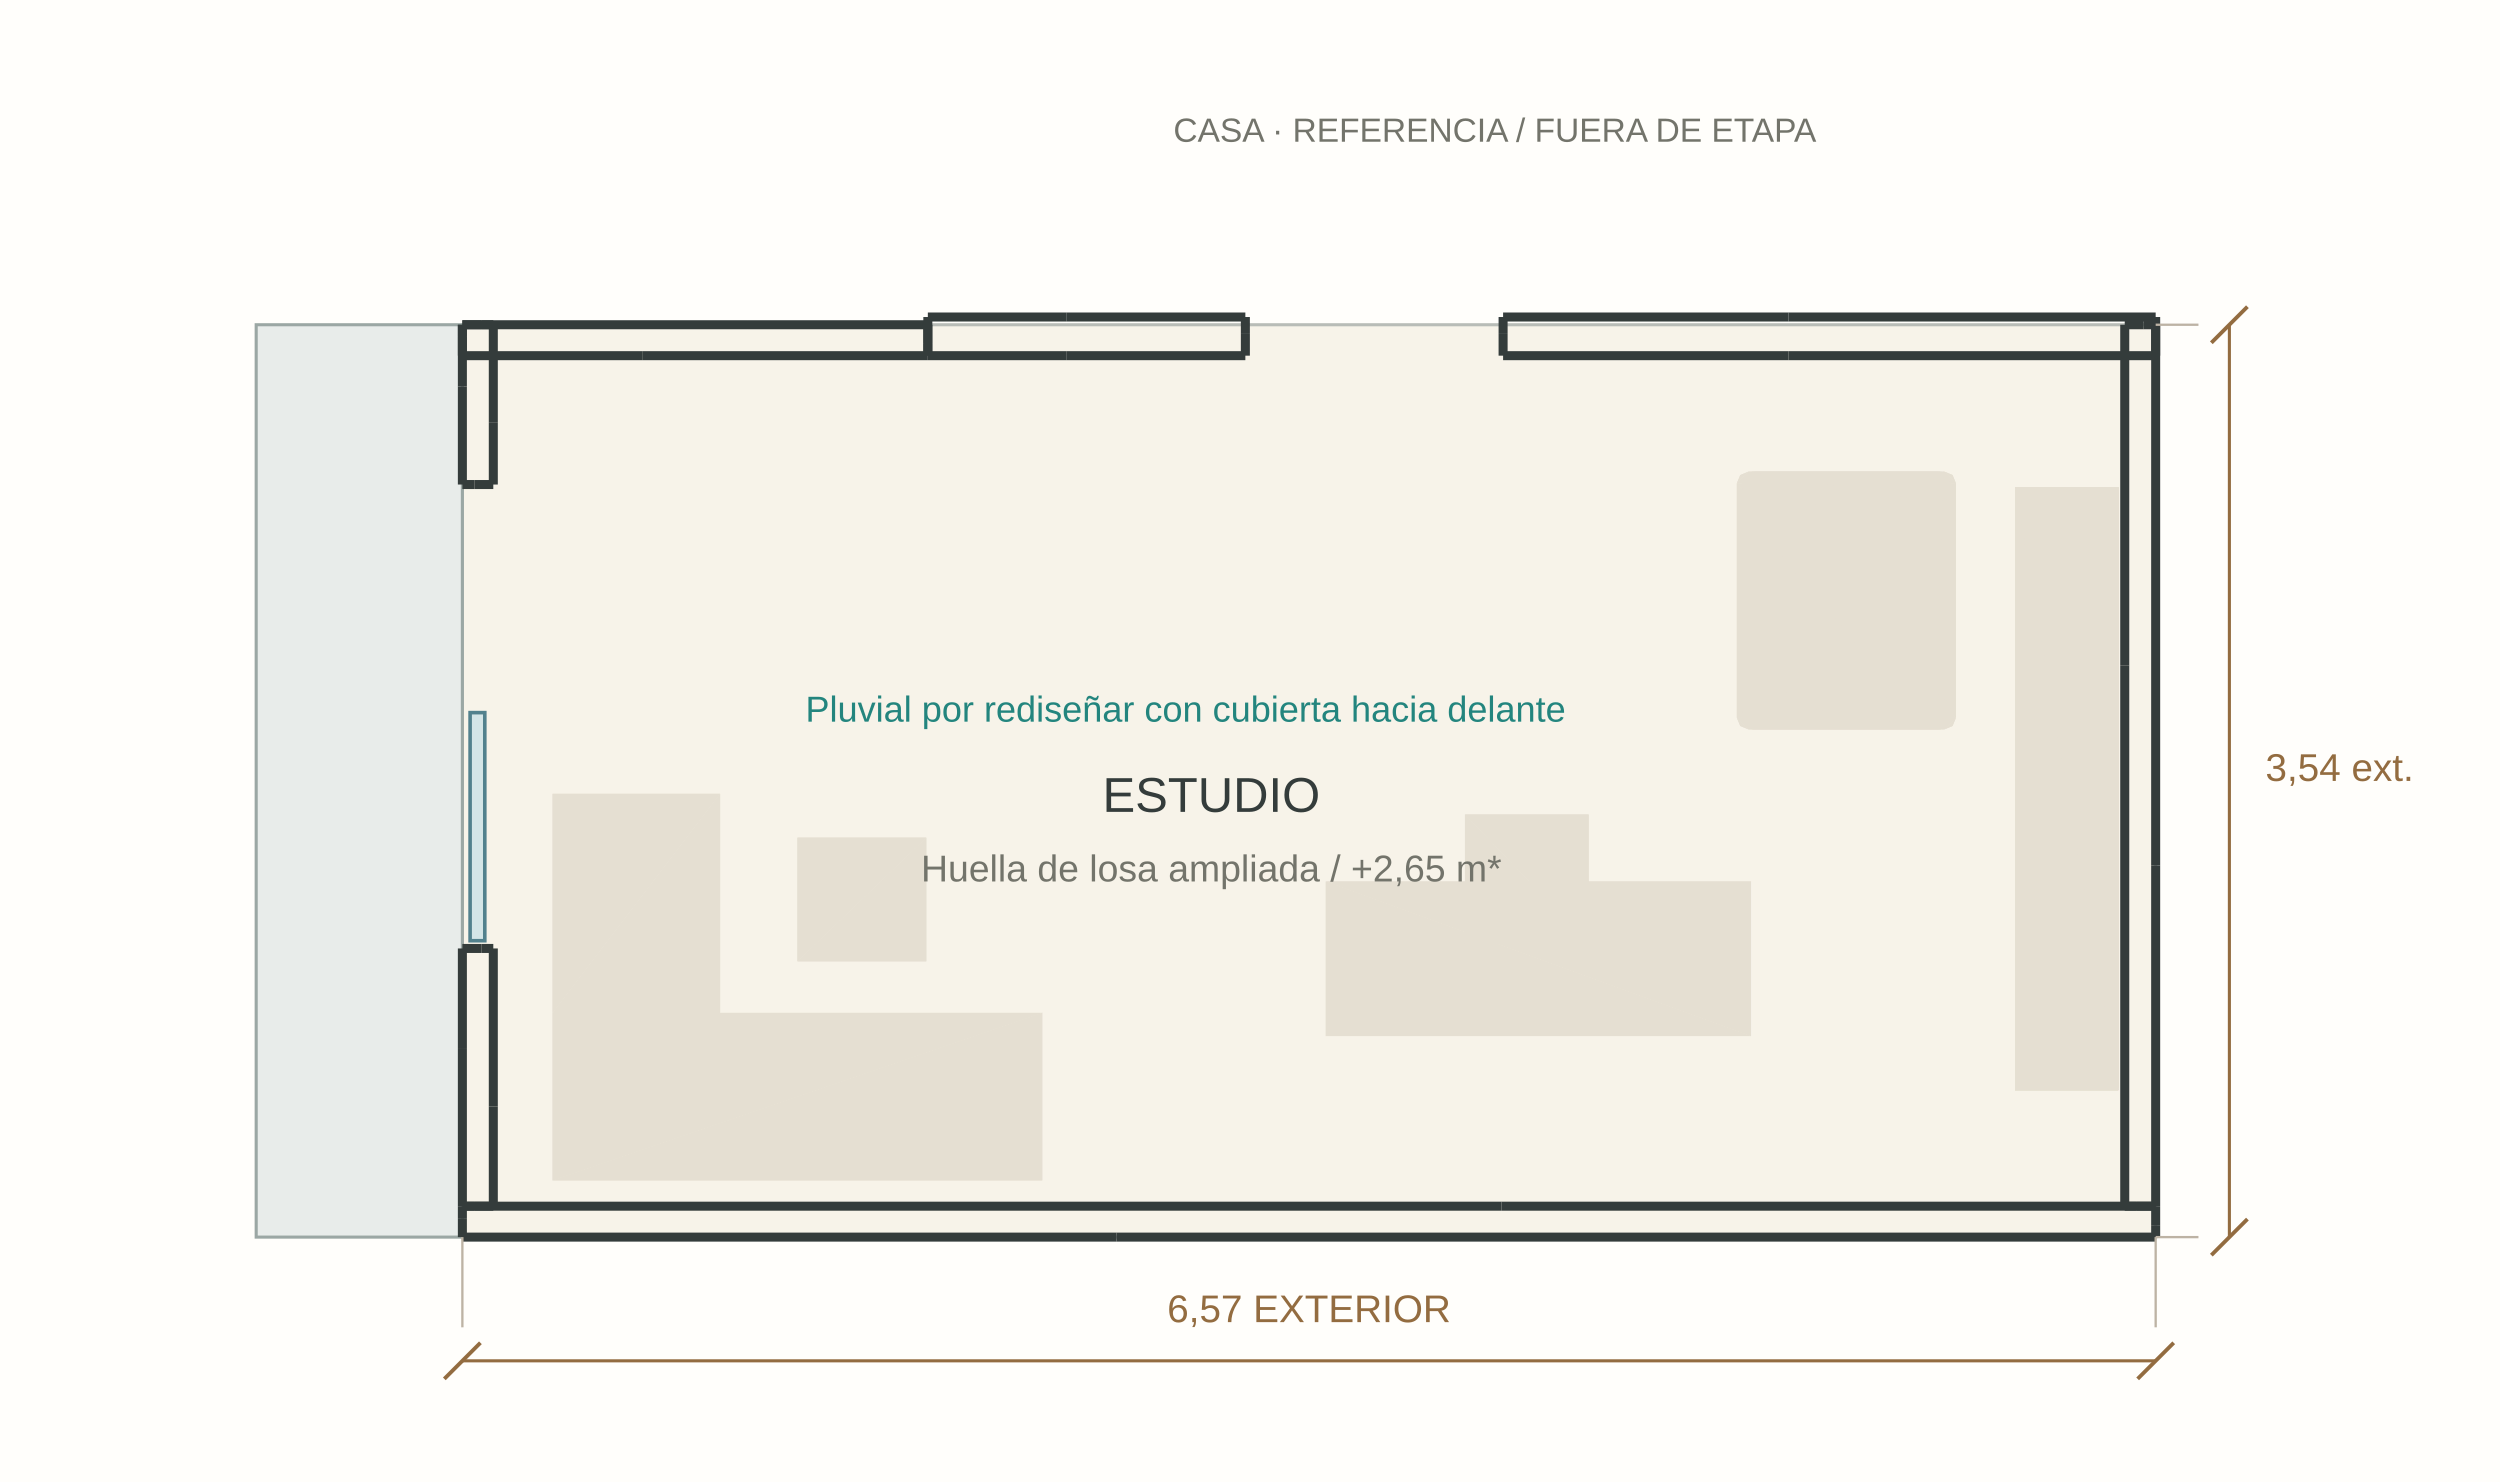
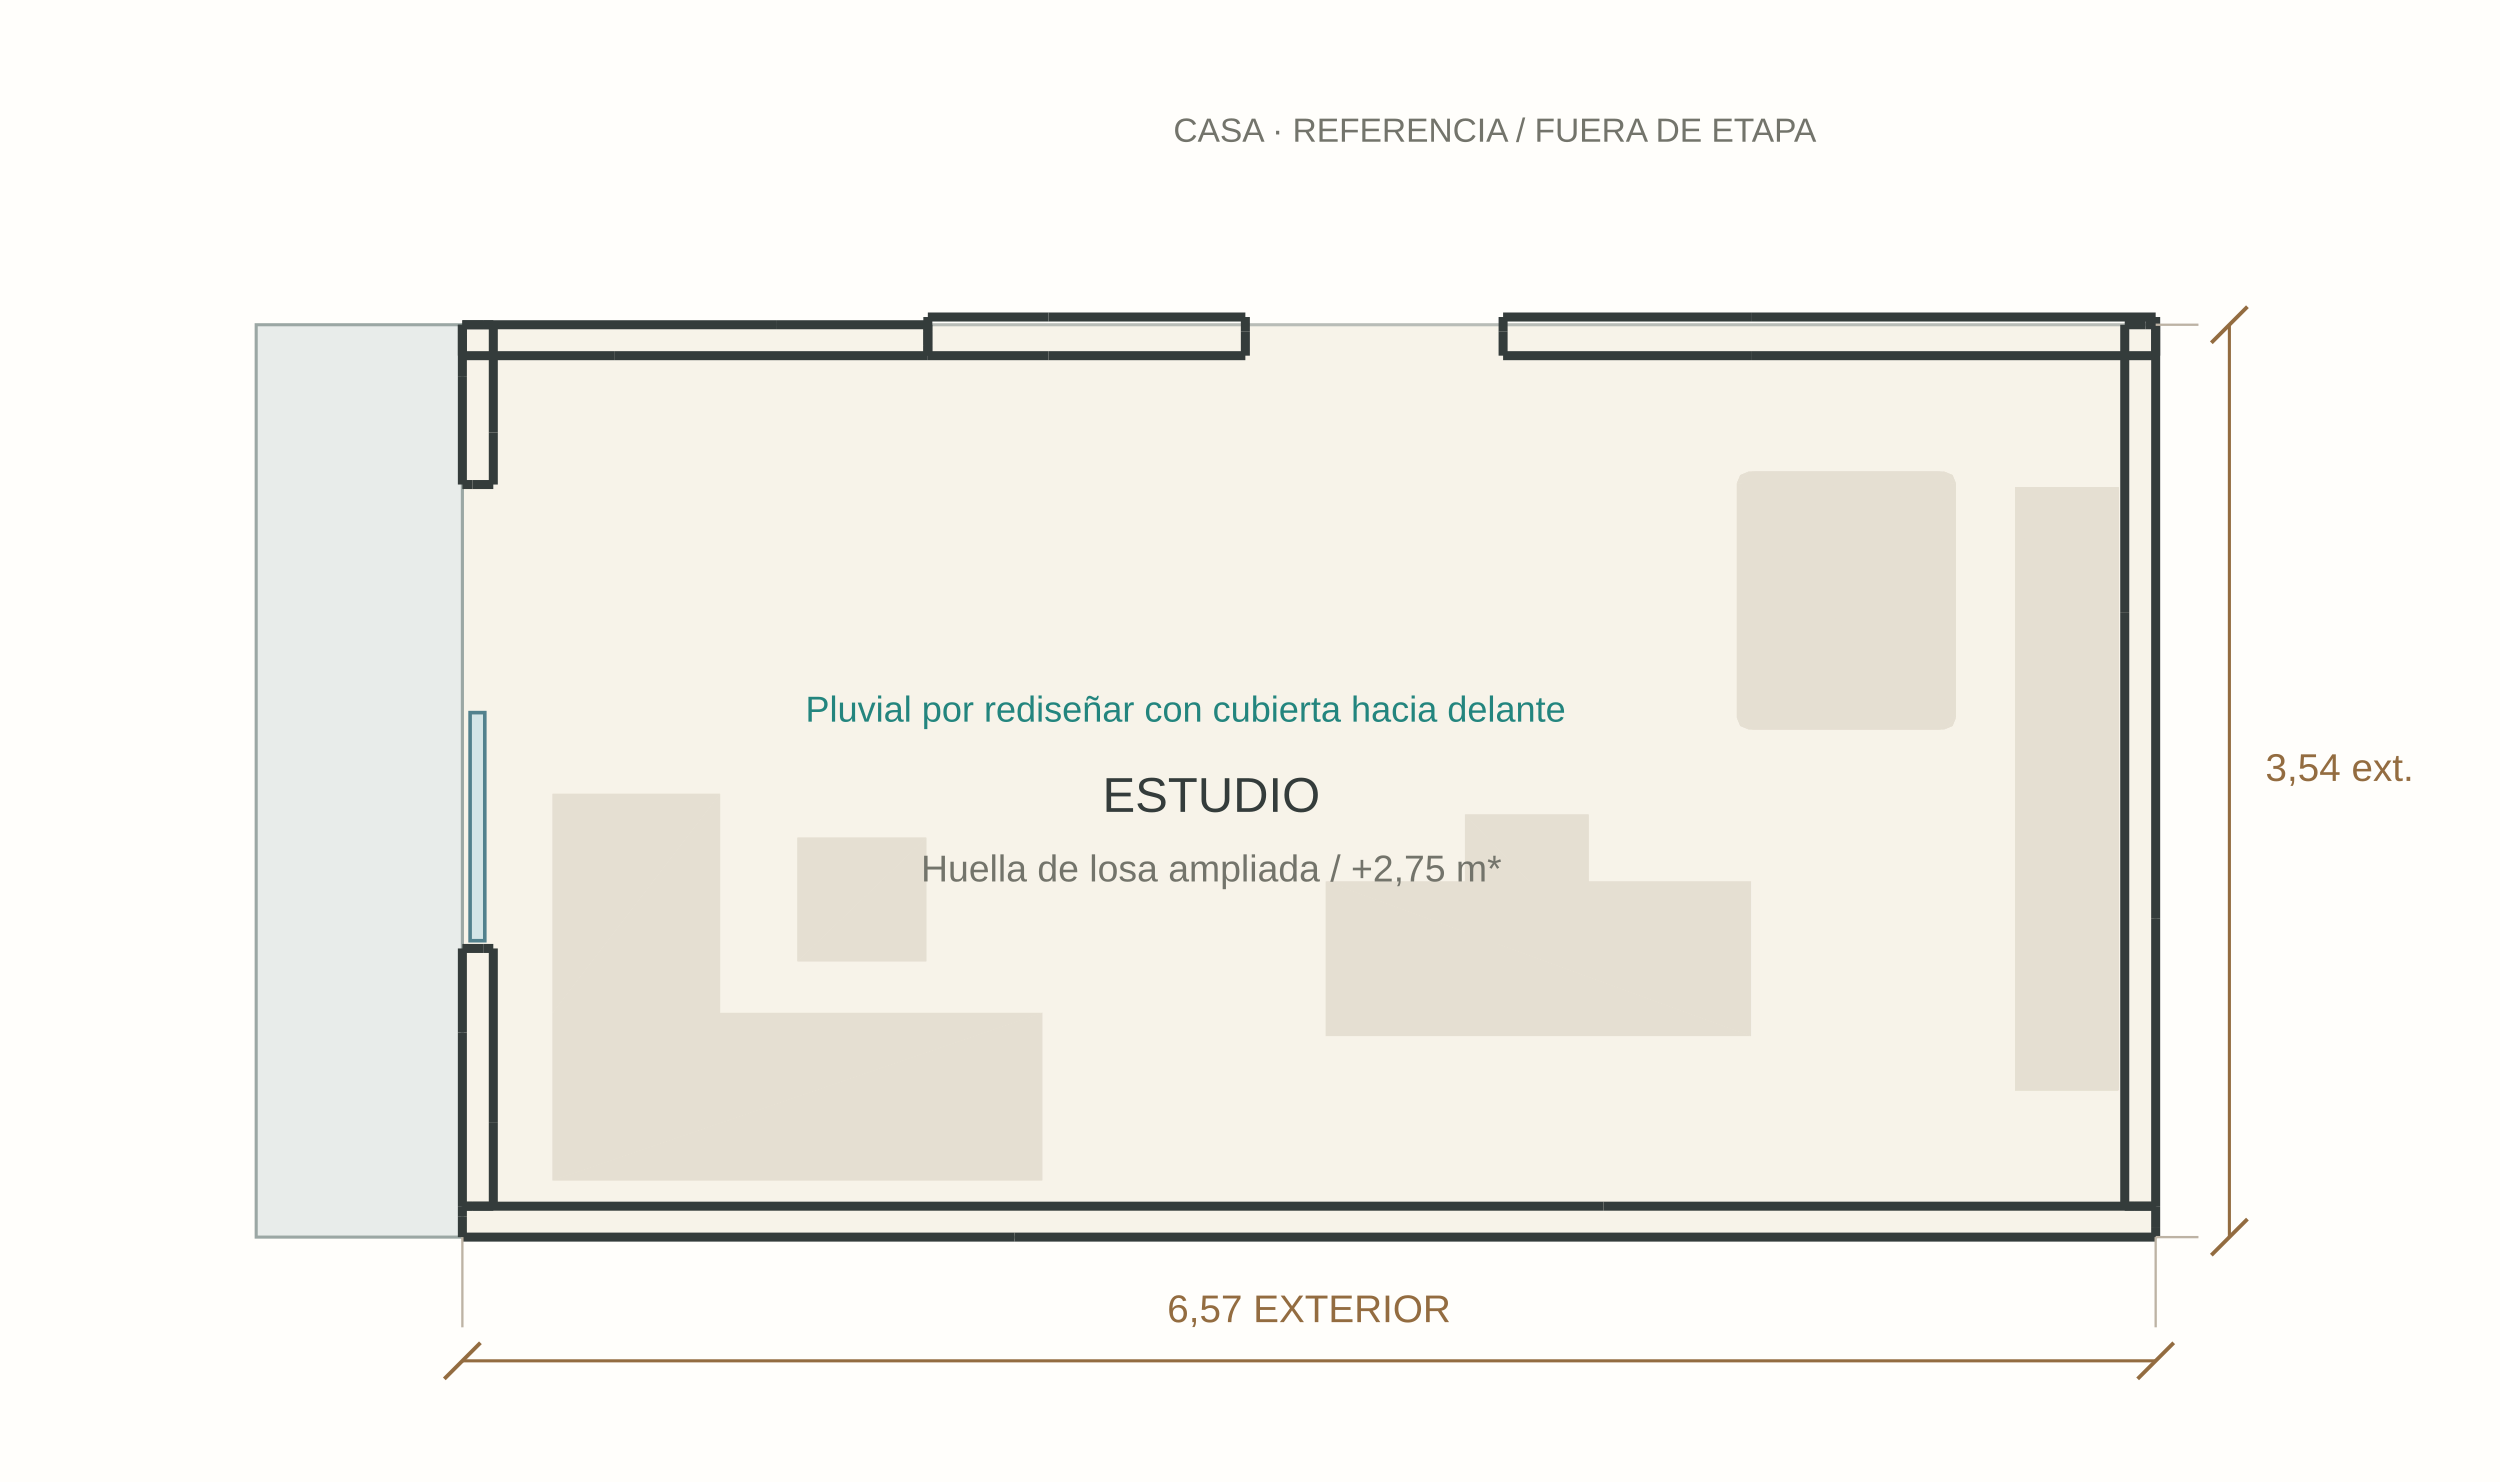
<svg xmlns="http://www.w3.org/2000/svg" viewBox="0 0 776.0 460.0" role="img" aria-label="Pluvial oculto · Coordinar con la cubierta metálica nueva">
  <rect width="100%" height="100%" fill="#fffefb" />
  <polygon points="143.52,384.0 669.12,384.0 669.12,100.8 143.52,100.8" fill="#f7f3e9" stroke="#b8bcb7" stroke-width="0.96" />
  <polygon points="79.52,384.0 143.52,384.0 143.52,100.8 79.52,100.8" fill="#e8ecea" stroke="#9ba7a4" stroke-width="0.96" />
-   <polyline points="288.0,110.4 288.0,103.65" fill="none" stroke="#343c3b" stroke-width="2.8" />
-   <polyline points="288.0,103.65 288.0,98.4" fill="none" stroke="#343c3b" stroke-width="2.8" />
-   <polyline points="386.56,110.4 331.12,110.4" fill="none" stroke="#343c3b" stroke-width="2.8" />
-   <polyline points="331.12,110.4 288.0,110.4" fill="none" stroke="#343c3b" stroke-width="2.8" />
-   <polyline points="386.56,98.4 331.12,98.4" fill="none" stroke="#343c3b" stroke-width="2.8" />
-   <polyline points="331.12,98.4 288.0,98.4" fill="none" stroke="#343c3b" stroke-width="2.8" />
-   <polyline points="386.56,110.4 386.56,103.65" fill="none" stroke="#343c3b" stroke-width="2.8" />
-   <polyline points="386.56,103.65 386.56,98.4" fill="none" stroke="#343c3b" stroke-width="2.8" />
-   <polyline points="669.12,110.4 555.18,110.4" fill="none" stroke="#343c3b" stroke-width="2.8" />
-   <polyline points="555.18,110.4 466.56,110.4" fill="none" stroke="#343c3b" stroke-width="2.8" />
-   <polyline points="669.12,110.4 669.12,103.65" fill="none" stroke="#343c3b" stroke-width="2.8" />
-   <polyline points="669.12,103.65 669.12,98.4" fill="none" stroke="#343c3b" stroke-width="2.8" />
-   <polyline points="466.56,110.4 466.56,103.65" fill="none" stroke="#343c3b" stroke-width="2.8" />
-   <polyline points="466.56,103.65 466.56,98.4" fill="none" stroke="#343c3b" stroke-width="2.8" />
-   <polyline points="669.12,98.4 555.18,98.4" fill="none" stroke="#343c3b" stroke-width="2.8" />
-   <polyline points="555.18,98.4 466.56,98.4" fill="none" stroke="#343c3b" stroke-width="2.8" />
-   <polyline points="669.12,384.0 346.593,384.0" fill="none" stroke="#343c3b" stroke-width="2.8" />
-   <polyline points="346.593,384.0 143.52,384.0" fill="none" stroke="#343c3b" stroke-width="2.8" />
-   <polyline points="669.12,374.4 669.12,380.291" fill="none" stroke="#343c3b" stroke-width="2.8" />
-   <polyline points="669.12,380.291 669.12,384.0" fill="none" stroke="#343c3b" stroke-width="2.8" />
-   <polyline points="143.52,374.4 466.047,374.4" fill="none" stroke="#343c3b" stroke-width="2.8" />
-   <polyline points="466.047,374.4 669.12,374.4" fill="none" stroke="#343c3b" stroke-width="2.8" />
-   <polyline points="143.52,384.0 143.52,378.109" fill="none" stroke="#343c3b" stroke-width="2.8" />
-   <polyline points="143.52,378.109 143.52,374.4" fill="none" stroke="#343c3b" stroke-width="2.8" />
-   <polyline points="669.12,374.4 663.229,374.4" fill="none" stroke="#343c3b" stroke-width="2.8" />
-   <polyline points="663.229,374.4 659.52,374.4" fill="none" stroke="#343c3b" stroke-width="2.8" />
-   <polyline points="669.12,100.8 669.12,268.691" fill="none" stroke="#343c3b" stroke-width="2.8" />
-   <polyline points="669.12,268.691 669.12,374.4" fill="none" stroke="#343c3b" stroke-width="2.8" />
-   <polyline points="659.52,100.8 665.411,100.8" fill="none" stroke="#343c3b" stroke-width="2.8" />
-   <polyline points="665.411,100.8 669.12,100.8" fill="none" stroke="#343c3b" stroke-width="2.8" />
-   <polyline points="659.52,374.4 659.52,206.509" fill="none" stroke="#343c3b" stroke-width="2.8" />
-   <polyline points="659.52,206.509 659.52,100.8" fill="none" stroke="#343c3b" stroke-width="2.8" />
-   <polyline points="153.12,374.4 147.229,374.4" fill="none" stroke="#343c3b" stroke-width="2.8" />
-   <polyline points="147.229,374.4 143.52,374.4" fill="none" stroke="#343c3b" stroke-width="2.8" />
-   <polyline points="153.12,294.4 153.12,343.491" fill="none" stroke="#343c3b" stroke-width="2.8" />
-   <polyline points="153.12,343.491 153.12,374.4" fill="none" stroke="#343c3b" stroke-width="2.8" />
-   <polyline points="143.52,294.4 149.411,294.4" fill="none" stroke="#343c3b" stroke-width="2.8" />
-   <polyline points="149.411,294.4 153.12,294.4" fill="none" stroke="#343c3b" stroke-width="2.8" />
-   <polyline points="143.52,374.4 143.52,325.309" fill="none" stroke="#343c3b" stroke-width="2.8" />
-   <polyline points="143.52,325.309 143.52,294.4" fill="none" stroke="#343c3b" stroke-width="2.8" />
-   <polyline points="153.12,150.4 147.229,150.4" fill="none" stroke="#343c3b" stroke-width="2.8" />
-   <polyline points="147.229,150.4 143.52,150.4" fill="none" stroke="#343c3b" stroke-width="2.8" />
-   <polyline points="153.12,100.8 153.12,131.236" fill="none" stroke="#343c3b" stroke-width="2.8" />
-   <polyline points="153.12,131.236 153.12,150.4" fill="none" stroke="#343c3b" stroke-width="2.8" />
-   <polyline points="143.52,100.8 149.411,100.8" fill="none" stroke="#343c3b" stroke-width="2.8" />
-   <polyline points="149.411,100.8 153.12,100.8" fill="none" stroke="#343c3b" stroke-width="2.8" />
-   <polyline points="143.52,150.4 143.52,119.964" fill="none" stroke="#343c3b" stroke-width="2.8" />
-   <polyline points="143.52,119.964 143.52,100.8" fill="none" stroke="#343c3b" stroke-width="2.8" />
-   <polyline points="288.0,110.4 199.342,110.4" fill="none" stroke="#343c3b" stroke-width="2.8" />
-   <polyline points="199.342,110.4 143.52,110.4" fill="none" stroke="#343c3b" stroke-width="2.8" />
-   <polyline points="288.0,100.8 288.0,106.691" fill="none" stroke="#343c3b" stroke-width="2.8" />
-   <polyline points="288.0,106.691 288.0,110.4" fill="none" stroke="#343c3b" stroke-width="2.8" />
-   <polyline points="143.52,100.8 232.178,100.8" fill="none" stroke="#343c3b" stroke-width="2.8" />
-   <polyline points="232.178,100.8 288.0,100.8" fill="none" stroke="#343c3b" stroke-width="2.8" />
-   <polyline points="143.52,110.4 143.52,104.509" fill="none" stroke="#343c3b" stroke-width="2.8" />
-   <polyline points="143.52,104.509 143.52,100.8" fill="none" stroke="#343c3b" stroke-width="2.8" />
+   <polyline points="288.0,110.4 288.0,102.96" fill="none" stroke="#343c3b" stroke-width="2.8" />
+   <polyline points="288.0,102.96 288.0,98.4" fill="none" stroke="#343c3b" stroke-width="2.8" />
+   <polyline points="386.56,110.4 325.453,110.4" fill="none" stroke="#343c3b" stroke-width="2.8" />
+   <polyline points="325.453,110.4 288.0,110.4" fill="none" stroke="#343c3b" stroke-width="2.8" />
+   <polyline points="386.56,98.4 325.453,98.4" fill="none" stroke="#343c3b" stroke-width="2.8" />
+   <polyline points="325.453,98.4 288.0,98.4" fill="none" stroke="#343c3b" stroke-width="2.8" />
+   <polyline points="386.56,110.4 386.56,102.96" fill="none" stroke="#343c3b" stroke-width="2.8" />
+   <polyline points="386.56,102.96 386.56,98.4" fill="none" stroke="#343c3b" stroke-width="2.8" />
+   <polyline points="669.12,110.4 543.533,110.4" fill="none" stroke="#343c3b" stroke-width="2.8" />
+   <polyline points="543.533,110.4 466.56,110.4" fill="none" stroke="#343c3b" stroke-width="2.8" />
+   <polyline points="669.12,110.4 669.12,102.96" fill="none" stroke="#343c3b" stroke-width="2.8" />
+   <polyline points="669.12,102.96 669.12,98.4" fill="none" stroke="#343c3b" stroke-width="2.8" />
+   <polyline points="466.56,110.4 466.56,102.96" fill="none" stroke="#343c3b" stroke-width="2.8" />
+   <polyline points="466.56,102.96 466.56,98.4" fill="none" stroke="#343c3b" stroke-width="2.8" />
+   <polyline points="669.12,98.4 543.533,98.4" fill="none" stroke="#343c3b" stroke-width="2.8" />
+   <polyline points="543.533,98.4 466.56,98.4" fill="none" stroke="#343c3b" stroke-width="2.8" />
+   <polyline points="669.12,384.0 314.911,384.0" fill="none" stroke="#343c3b" stroke-width="2.8" />
+   <polyline points="314.911,384.0 143.52,384.0" fill="none" stroke="#343c3b" stroke-width="2.8" />
+   <polyline points="669.12,374.4 669.12,380.87" fill="none" stroke="#343c3b" stroke-width="2.8" />
+   <polyline points="669.12,380.87 669.12,384.0" fill="none" stroke="#343c3b" stroke-width="2.8" />
+   <polyline points="143.52,374.4 497.729,374.4" fill="none" stroke="#343c3b" stroke-width="2.8" />
+   <polyline points="497.729,374.4 669.12,374.4" fill="none" stroke="#343c3b" stroke-width="2.8" />
+   <polyline points="143.52,384.0 143.52,377.53" fill="none" stroke="#343c3b" stroke-width="2.8" />
+   <polyline points="143.52,377.53 143.52,374.4" fill="none" stroke="#343c3b" stroke-width="2.8" />
+   <polyline points="669.12,374.4 662.65,374.4" fill="none" stroke="#343c3b" stroke-width="2.8" />
+   <polyline points="662.65,374.4 659.52,374.4" fill="none" stroke="#343c3b" stroke-width="2.8" />
+   <polyline points="669.12,100.8 669.12,285.183" fill="none" stroke="#343c3b" stroke-width="2.8" />
+   <polyline points="669.12,285.183 669.12,374.4" fill="none" stroke="#343c3b" stroke-width="2.8" />
+   <polyline points="659.52,100.8 665.99,100.8" fill="none" stroke="#343c3b" stroke-width="2.8" />
+   <polyline points="665.99,100.8 669.12,100.8" fill="none" stroke="#343c3b" stroke-width="2.8" />
+   <polyline points="659.52,374.4 659.52,190.017" fill="none" stroke="#343c3b" stroke-width="2.8" />
+   <polyline points="659.52,190.017 659.52,100.8" fill="none" stroke="#343c3b" stroke-width="2.8" />
+   <polyline points="153.12,374.4 146.65,374.4" fill="none" stroke="#343c3b" stroke-width="2.8" />
+   <polyline points="146.65,374.4 143.52,374.4" fill="none" stroke="#343c3b" stroke-width="2.8" />
+   <polyline points="153.12,294.4 153.12,348.313" fill="none" stroke="#343c3b" stroke-width="2.8" />
+   <polyline points="153.12,348.313 153.12,374.4" fill="none" stroke="#343c3b" stroke-width="2.8" />
+   <polyline points="143.52,294.4 149.99,294.4" fill="none" stroke="#343c3b" stroke-width="2.8" />
+   <polyline points="149.99,294.4 153.12,294.4" fill="none" stroke="#343c3b" stroke-width="2.8" />
+   <polyline points="143.52,374.4 143.52,320.487" fill="none" stroke="#343c3b" stroke-width="2.8" />
+   <polyline points="143.52,320.487 143.52,294.4" fill="none" stroke="#343c3b" stroke-width="2.8" />
+   <polyline points="153.12,150.4 146.65,150.4" fill="none" stroke="#343c3b" stroke-width="2.8" />
+   <polyline points="146.65,150.4 143.52,150.4" fill="none" stroke="#343c3b" stroke-width="2.8" />
+   <polyline points="153.12,100.8 153.12,134.226" fill="none" stroke="#343c3b" stroke-width="2.8" />
+   <polyline points="153.12,134.226 153.12,150.4" fill="none" stroke="#343c3b" stroke-width="2.8" />
+   <polyline points="143.52,100.8 149.99,100.8" fill="none" stroke="#343c3b" stroke-width="2.8" />
+   <polyline points="149.99,100.8 153.12,100.8" fill="none" stroke="#343c3b" stroke-width="2.8" />
+   <polyline points="143.52,150.4 143.52,116.974" fill="none" stroke="#343c3b" stroke-width="2.8" />
+   <polyline points="143.52,116.974 143.52,100.8" fill="none" stroke="#343c3b" stroke-width="2.8" />
+   <polyline points="288.0,110.4 190.633,110.4" fill="none" stroke="#343c3b" stroke-width="2.8" />
+   <polyline points="190.633,110.4 143.52,110.4" fill="none" stroke="#343c3b" stroke-width="2.8" />
+   <polyline points="288.0,100.8 288.0,107.27" fill="none" stroke="#343c3b" stroke-width="2.8" />
+   <polyline points="288.0,107.27 288.0,110.4" fill="none" stroke="#343c3b" stroke-width="2.8" />
+   <polyline points="143.52,100.8 240.887,100.8" fill="none" stroke="#343c3b" stroke-width="2.8" />
+   <polyline points="240.887,100.8 288.0,100.8" fill="none" stroke="#343c3b" stroke-width="2.8" />
+   <polyline points="143.52,110.4 143.52,103.93" fill="none" stroke="#343c3b" stroke-width="2.8" />
+   <polyline points="143.52,103.93 143.52,100.8" fill="none" stroke="#343c3b" stroke-width="2.8" />
  <polygon points="171.52,366.4 323.52,314.4 323.52,366.4" fill="#e5dfd2" stroke="none" stroke-width="0.64" data-plan-furniture="true" />
  <polygon points="171.52,366.4 171.52,314.4 323.52,314.4" fill="#e5dfd2" stroke="none" stroke-width="0.64" data-plan-furniture="true" />
  <polygon points="171.52,366.4 323.52,366.4 323.52,314.4" fill="#e5dfd2" stroke="none" stroke-width="0.64" data-plan-furniture="true" />
  <polygon points="171.52,366.4 323.52,314.4 171.52,314.4" fill="#e5dfd2" stroke="none" stroke-width="0.64" data-plan-furniture="true" />
  <polygon points="171.52,314.4 223.52,246.4 223.52,314.4" fill="#e5dfd2" stroke="none" stroke-width="0.64" data-plan-furniture="true" />
  <polygon points="171.52,314.4 171.52,246.4 223.52,246.4" fill="#e5dfd2" stroke="none" stroke-width="0.64" data-plan-furniture="true" />
  <polygon points="171.52,314.4 223.52,314.4 223.52,246.4" fill="#e5dfd2" stroke="none" stroke-width="0.64" data-plan-furniture="true" />
  <polygon points="171.52,314.4 223.52,246.4 171.52,246.4" fill="#e5dfd2" stroke="none" stroke-width="0.64" data-plan-furniture="true" />
  <polygon points="411.52,273.6 543.52,321.6 411.52,321.6" fill="#e5dfd2" stroke="none" stroke-width="0.64" data-plan-furniture="true" />
  <polygon points="411.52,273.6 543.52,273.6 543.52,321.6" fill="#e5dfd2" stroke="none" stroke-width="0.64" data-plan-furniture="true" />
  <polygon points="411.52,273.6 411.52,321.6 543.52,321.6" fill="#e5dfd2" stroke="none" stroke-width="0.64" data-plan-furniture="true" />
  <polygon points="411.52,273.6 543.52,321.6 543.52,273.6" fill="#e5dfd2" stroke="none" stroke-width="0.64" data-plan-furniture="true" />
  <polygon points="542.728,146.392 539.12,150.0 540.176,147.456" fill="#e5dfd2" stroke="none" stroke-width="0.64" data-plan-furniture="true" />
  <polygon points="542.728,146.392 603.528,146.392 539.12,150.0" fill="#e5dfd2" stroke="none" stroke-width="0.64" data-plan-furniture="true" />
  <polygon points="606.072,147.448 607.128,150.0 603.528,146.392" fill="#e5dfd2" stroke="none" stroke-width="0.64" data-plan-furniture="true" />
  <polygon points="603.528,146.392 607.128,150.0 539.12,150.0" fill="#e5dfd2" stroke="none" stroke-width="0.64" data-plan-furniture="true" />
  <polygon points="539.12,222.8 542.728,226.408 540.176,225.352" fill="#e5dfd2" stroke="none" stroke-width="0.64" data-plan-furniture="true" />
  <polygon points="539.12,150.0 607.128,222.8 539.12,222.8" fill="#e5dfd2" stroke="none" stroke-width="0.64" data-plan-furniture="true" />
  <polygon points="607.128,150.0 607.128,222.8 539.12,150.0" fill="#e5dfd2" stroke="none" stroke-width="0.64" data-plan-furniture="true" />
  <polygon points="539.12,222.8 603.528,226.408 542.728,226.408" fill="#e5dfd2" stroke="none" stroke-width="0.64" data-plan-furniture="true" />
  <polygon points="607.128,222.8 603.528,226.408 539.12,222.8" fill="#e5dfd2" stroke="none" stroke-width="0.64" data-plan-furniture="true" />
  <polygon points="607.128,222.8 606.072,225.344 603.528,226.408" fill="#e5dfd2" stroke="none" stroke-width="0.64" data-plan-furniture="true" />
  <polygon points="539.12,150.0 542.728,146.392 540.176,147.456" fill="#e5dfd2" stroke="none" stroke-width="0.64" data-plan-furniture="true" />
  <polygon points="603.528,146.392 542.728,146.392 539.12,150.0" fill="#e5dfd2" stroke="none" stroke-width="0.64" data-plan-furniture="true" />
  <polygon points="607.128,150.0 606.072,147.448 603.528,146.392" fill="#e5dfd2" stroke="none" stroke-width="0.64" data-plan-furniture="true" />
  <polygon points="607.128,150.0 603.528,146.392 539.12,150.0" fill="#e5dfd2" stroke="none" stroke-width="0.64" data-plan-furniture="true" />
  <polygon points="542.728,226.408 539.12,222.8 540.176,225.352" fill="#e5dfd2" stroke="none" stroke-width="0.64" data-plan-furniture="true" />
  <polygon points="607.128,222.8 539.12,150.0 539.12,222.8" fill="#e5dfd2" stroke="none" stroke-width="0.64" data-plan-furniture="true" />
  <polygon points="607.128,222.8 607.128,150.0 539.12,150.0" fill="#e5dfd2" stroke="none" stroke-width="0.64" data-plan-furniture="true" />
  <polygon points="603.528,226.408 539.12,222.8 542.728,226.408" fill="#e5dfd2" stroke="none" stroke-width="0.64" data-plan-furniture="true" />
  <polygon points="603.528,226.408 607.128,222.8 539.12,222.8" fill="#e5dfd2" stroke="none" stroke-width="0.64" data-plan-furniture="true" />
  <polygon points="606.072,225.344 607.128,222.8 603.528,226.408" fill="#e5dfd2" stroke="none" stroke-width="0.64" data-plan-furniture="true" />
  <polygon points="542.184,156.264 544.72,155.2 541.128,158.8" fill="#e5dfd2" stroke="none" stroke-width="0.64" data-plan-furniture="true" />
  <polygon points="587.264,156.248 588.328,158.8 584.728,155.2" fill="#e5dfd2" stroke="none" stroke-width="0.64" data-plan-furniture="true" />
  <polygon points="584.728,155.2 588.328,158.8 544.72,155.2" fill="#e5dfd2" stroke="none" stroke-width="0.64" data-plan-furniture="true" />
  <polygon points="544.72,155.2 588.328,158.8 541.128,158.8" fill="#e5dfd2" stroke="none" stroke-width="0.64" data-plan-furniture="true" />
  <polygon points="541.128,214.0 544.72,217.6 542.184,216.536" fill="#e5dfd2" stroke="none" stroke-width="0.64" data-plan-furniture="true" />
  <polygon points="541.128,158.8 588.328,214.0 541.128,214.0" fill="#e5dfd2" stroke="none" stroke-width="0.64" data-plan-furniture="true" />
  <polygon points="588.328,158.8 588.328,214.0 541.128,158.8" fill="#e5dfd2" stroke="none" stroke-width="0.64" data-plan-furniture="true" />
  <polygon points="541.128,214.0 584.728,217.6 544.72,217.6" fill="#e5dfd2" stroke="none" stroke-width="0.64" data-plan-furniture="true" />
  <polygon points="588.328,214.0 584.728,217.6 541.128,214.0" fill="#e5dfd2" stroke="none" stroke-width="0.64" data-plan-furniture="true" />
  <polygon points="588.328,214.0 587.272,216.544 584.728,217.6" fill="#e5dfd2" stroke="none" stroke-width="0.64" data-plan-furniture="true" />
  <polygon points="544.72,155.2 542.184,156.264 541.128,158.8" fill="#e5dfd2" stroke="none" stroke-width="0.64" data-plan-furniture="true" />
  <polygon points="588.328,158.8 587.264,156.248 584.728,155.2" fill="#e5dfd2" stroke="none" stroke-width="0.64" data-plan-furniture="true" />
  <polygon points="588.328,158.8 584.728,155.2 544.72,155.2" fill="#e5dfd2" stroke="none" stroke-width="0.64" data-plan-furniture="true" />
  <polygon points="588.328,158.8 544.72,155.2 541.128,158.8" fill="#e5dfd2" stroke="none" stroke-width="0.64" data-plan-furniture="true" />
  <polygon points="544.72,217.6 541.128,214.0 542.184,216.536" fill="#e5dfd2" stroke="none" stroke-width="0.64" data-plan-furniture="true" />
  <polygon points="588.328,214.0 541.128,158.8 541.128,214.0" fill="#e5dfd2" stroke="none" stroke-width="0.64" data-plan-furniture="true" />
  <polygon points="588.328,214.0 588.328,158.8 541.128,158.8" fill="#e5dfd2" stroke="none" stroke-width="0.64" data-plan-furniture="true" />
  <polygon points="584.728,217.6 541.128,214.0 544.72,217.6" fill="#e5dfd2" stroke="none" stroke-width="0.64" data-plan-furniture="true" />
  <polygon points="584.728,217.6 588.328,214.0 541.128,214.0" fill="#e5dfd2" stroke="none" stroke-width="0.64" data-plan-furniture="true" />
  <polygon points="587.272,216.544 588.328,214.0 584.728,217.6" fill="#e5dfd2" stroke="none" stroke-width="0.64" data-plan-furniture="true" />
  <polygon points="588.184,155.456 590.72,154.408 587.128,158.0" fill="#e5dfd2" stroke="none" stroke-width="0.64" data-plan-furniture="true" />
  <polygon points="590.72,154.408 601.92,154.4 587.128,158.0" fill="#e5dfd2" stroke="none" stroke-width="0.64" data-plan-furniture="true" />
  <polygon points="604.472,155.448 605.528,158.0 601.92,154.4" fill="#e5dfd2" stroke="none" stroke-width="0.64" data-plan-furniture="true" />
  <polygon points="601.92,154.4 605.528,158.0 587.128,158.0" fill="#e5dfd2" stroke="none" stroke-width="0.64" data-plan-furniture="true" />
  <polygon points="605.528,158.0 587.128,214.8 587.128,158.0" fill="#e5dfd2" stroke="none" stroke-width="0.64" data-plan-furniture="true" />
  <polygon points="587.128,214.8 590.72,218.4 588.184,217.344" fill="#e5dfd2" stroke="none" stroke-width="0.64" data-plan-furniture="true" />
  <polygon points="590.72,218.4 605.528,214.8 601.92,218.392" fill="#e5dfd2" stroke="none" stroke-width="0.64" data-plan-furniture="true" />
  <polygon points="605.528,158.0 605.528,214.8 587.128,214.8" fill="#e5dfd2" stroke="none" stroke-width="0.64" data-plan-furniture="true" />
  <polygon points="587.128,214.8 605.528,214.8 590.72,218.4" fill="#e5dfd2" stroke="none" stroke-width="0.64" data-plan-furniture="true" />
  <polygon points="605.528,214.8 604.472,217.352 601.92,218.392" fill="#e5dfd2" stroke="none" stroke-width="0.64" data-plan-furniture="true" />
  <polygon points="590.72,154.408 588.184,155.456 587.128,158.0" fill="#e5dfd2" stroke="none" stroke-width="0.64" data-plan-furniture="true" />
  <polygon points="601.92,154.4 590.72,154.408 587.128,158.0" fill="#e5dfd2" stroke="none" stroke-width="0.64" data-plan-furniture="true" />
  <polygon points="605.528,158.0 604.472,155.448 601.92,154.4" fill="#e5dfd2" stroke="none" stroke-width="0.64" data-plan-furniture="true" />
  <polygon points="605.528,158.0 601.92,154.4 587.128,158.0" fill="#e5dfd2" stroke="none" stroke-width="0.64" data-plan-furniture="true" />
  <polygon points="587.128,214.8 605.528,158.0 587.128,158.0" fill="#e5dfd2" stroke="none" stroke-width="0.64" data-plan-furniture="true" />
  <polygon points="590.72,218.4 587.128,214.8 588.184,217.344" fill="#e5dfd2" stroke="none" stroke-width="0.64" data-plan-furniture="true" />
  <polygon points="605.528,214.8 590.72,218.4 601.92,218.392" fill="#e5dfd2" stroke="none" stroke-width="0.64" data-plan-furniture="true" />
  <polygon points="605.528,214.8 605.528,158.0 587.128,214.8" fill="#e5dfd2" stroke="none" stroke-width="0.64" data-plan-furniture="true" />
  <polygon points="605.528,214.8 587.128,214.8 590.72,218.4" fill="#e5dfd2" stroke="none" stroke-width="0.64" data-plan-furniture="true" />
  <polygon points="604.472,217.352 605.528,214.8 601.92,218.392" fill="#e5dfd2" stroke="none" stroke-width="0.64" data-plan-furniture="true" />
  <polygon points="543.928,146.4 540.728,149.6 541.664,147.336" fill="#e5dfd2" stroke="none" stroke-width="0.64" data-plan-furniture="true" />
  <polygon points="543.928,146.4 540.72,152.808 540.728,149.6" fill="#e5dfd2" stroke="none" stroke-width="0.64" data-plan-furniture="true" />
  <polygon points="540.72,152.808 543.928,156.0 541.664,155.064" fill="#e5dfd2" stroke="none" stroke-width="0.64" data-plan-furniture="true" />
  <polygon points="543.928,146.4 543.928,156.0 540.72,152.808" fill="#e5dfd2" stroke="none" stroke-width="0.64" data-plan-furniture="true" />
  <polygon points="604.592,147.336 605.52,149.6 602.32,146.4" fill="#e5dfd2" stroke="none" stroke-width="0.64" data-plan-furniture="true" />
  <polygon points="602.32,146.4 602.328,156.0 543.928,146.4" fill="#e5dfd2" stroke="none" stroke-width="0.64" data-plan-furniture="true" />
  <polygon points="543.928,146.4 602.328,156.0 543.928,156.0" fill="#e5dfd2" stroke="none" stroke-width="0.64" data-plan-furniture="true" />
  <polygon points="605.52,149.6 605.536,152.8 602.32,146.4" fill="#e5dfd2" stroke="none" stroke-width="0.64" data-plan-furniture="true" />
  <polygon points="602.32,146.4 605.536,152.8 602.328,156.0" fill="#e5dfd2" stroke="none" stroke-width="0.64" data-plan-furniture="true" />
  <polygon points="605.536,152.8 604.592,155.064 602.328,156.0" fill="#e5dfd2" stroke="none" stroke-width="0.64" data-plan-furniture="true" />
  <polygon points="540.728,149.6 543.928,146.4 541.664,147.336" fill="#e5dfd2" stroke="none" stroke-width="0.64" data-plan-furniture="true" />
  <polygon points="540.72,152.808 543.928,146.4 540.728,149.6" fill="#e5dfd2" stroke="none" stroke-width="0.64" data-plan-furniture="true" />
  <polygon points="543.928,156.0 540.72,152.808 541.664,155.064" fill="#e5dfd2" stroke="none" stroke-width="0.64" data-plan-furniture="true" />
  <polygon points="543.928,156.0 543.928,146.4 540.72,152.808" fill="#e5dfd2" stroke="none" stroke-width="0.64" data-plan-furniture="true" />
  <polygon points="605.52,149.6 604.592,147.336 602.32,146.4" fill="#e5dfd2" stroke="none" stroke-width="0.64" data-plan-furniture="true" />
  <polygon points="602.328,156.0 602.32,146.4 543.928,146.4" fill="#e5dfd2" stroke="none" stroke-width="0.64" data-plan-furniture="true" />
  <polygon points="602.328,156.0 543.928,146.4 543.928,156.0" fill="#e5dfd2" stroke="none" stroke-width="0.64" data-plan-furniture="true" />
  <polygon points="605.536,152.8 605.52,149.6 602.32,146.4" fill="#e5dfd2" stroke="none" stroke-width="0.64" data-plan-furniture="true" />
  <polygon points="605.536,152.8 602.32,146.4 602.328,156.0" fill="#e5dfd2" stroke="none" stroke-width="0.64" data-plan-furniture="true" />
  <polygon points="604.592,155.064 605.536,152.8 602.328,156.0" fill="#e5dfd2" stroke="none" stroke-width="0.64" data-plan-furniture="true" />
  <polygon points="543.928,216.8 540.72,220.0 541.664,217.736" fill="#e5dfd2" stroke="none" stroke-width="0.64" data-plan-furniture="true" />
  <polygon points="540.728,223.2 543.928,226.4 541.664,225.464" fill="#e5dfd2" stroke="none" stroke-width="0.64" data-plan-furniture="true" />
  <polygon points="540.72,220.0 543.928,226.4 540.728,223.2" fill="#e5dfd2" stroke="none" stroke-width="0.64" data-plan-furniture="true" />
  <polygon points="543.928,216.8 543.928,226.4 540.72,220.0" fill="#e5dfd2" stroke="none" stroke-width="0.64" data-plan-furniture="true" />
  <polygon points="604.592,217.736 605.528,219.992 602.328,216.8" fill="#e5dfd2" stroke="none" stroke-width="0.64" data-plan-furniture="true" />
  <polygon points="602.328,216.8 602.32,226.4 543.928,216.8" fill="#e5dfd2" stroke="none" stroke-width="0.64" data-plan-furniture="true" />
  <polygon points="543.928,216.8 602.32,226.4 543.928,226.4" fill="#e5dfd2" stroke="none" stroke-width="0.64" data-plan-furniture="true" />
  <polygon points="605.528,219.992 602.32,226.4 602.328,216.8" fill="#e5dfd2" stroke="none" stroke-width="0.64" data-plan-furniture="true" />
  <polygon points="605.528,219.992 605.52,223.2 602.32,226.4" fill="#e5dfd2" stroke="none" stroke-width="0.64" data-plan-furniture="true" />
  <polygon points="605.52,223.2 604.592,225.464 602.32,226.4" fill="#e5dfd2" stroke="none" stroke-width="0.64" data-plan-furniture="true" />
  <polygon points="540.72,220.0 543.928,216.8 541.664,217.736" fill="#e5dfd2" stroke="none" stroke-width="0.64" data-plan-furniture="true" />
  <polygon points="543.928,226.4 540.728,223.2 541.664,225.464" fill="#e5dfd2" stroke="none" stroke-width="0.64" data-plan-furniture="true" />
  <polygon points="543.928,226.4 540.72,220.0 540.728,223.2" fill="#e5dfd2" stroke="none" stroke-width="0.64" data-plan-furniture="true" />
  <polygon points="543.928,226.4 543.928,216.8 540.72,220.0" fill="#e5dfd2" stroke="none" stroke-width="0.64" data-plan-furniture="true" />
  <polygon points="605.528,219.992 604.592,217.736 602.328,216.8" fill="#e5dfd2" stroke="none" stroke-width="0.64" data-plan-furniture="true" />
  <polygon points="602.32,226.4 602.328,216.8 543.928,216.8" fill="#e5dfd2" stroke="none" stroke-width="0.64" data-plan-furniture="true" />
  <polygon points="602.32,226.4 543.928,216.8 543.928,226.4" fill="#e5dfd2" stroke="none" stroke-width="0.64" data-plan-furniture="true" />
  <polygon points="602.32,226.4 605.528,219.992 602.328,216.8" fill="#e5dfd2" stroke="none" stroke-width="0.64" data-plan-furniture="true" />
  <polygon points="605.52,223.2 605.528,219.992 602.32,226.4" fill="#e5dfd2" stroke="none" stroke-width="0.64" data-plan-furniture="true" />
  <polygon points="604.592,225.464 605.52,223.2 602.32,226.4" fill="#e5dfd2" stroke="none" stroke-width="0.64" data-plan-furniture="true" />
  <polygon points="247.52,298.4 287.52,260.0 287.52,298.4" fill="#e5dfd2" stroke="none" stroke-width="0.64" data-plan-furniture="true" />
  <polygon points="247.52,298.4 247.52,260.0 287.52,260.0" fill="#e5dfd2" stroke="none" stroke-width="0.64" data-plan-furniture="true" />
  <polygon points="247.52,298.4 287.52,298.4 287.52,260.0" fill="#e5dfd2" stroke="none" stroke-width="0.64" data-plan-furniture="true" />
  <polygon points="247.52,298.4 287.52,260.0 247.52,260.0" fill="#e5dfd2" stroke="none" stroke-width="0.64" data-plan-furniture="true" />
  <polygon points="454.72,252.8 493.12,292.8 454.72,292.8" fill="#e5dfd2" stroke="none" stroke-width="0.64" data-plan-furniture="true" />
  <polygon points="454.72,252.8 493.12,252.8 493.12,292.8" fill="#e5dfd2" stroke="none" stroke-width="0.64" data-plan-furniture="true" />
  <polygon points="454.72,252.8 454.72,292.8 493.12,292.8" fill="#e5dfd2" stroke="none" stroke-width="0.64" data-plan-furniture="true" />
  <polygon points="454.72,252.8 493.12,292.8 493.12,252.8" fill="#e5dfd2" stroke="none" stroke-width="0.64" data-plan-furniture="true" />
  <polygon points="657.52,338.4 625.52,151.2 657.52,151.2" fill="#e5dfd2" stroke="none" stroke-width="0.64" data-plan-furniture="true" />
  <polygon points="657.52,338.4 625.52,338.4 625.52,151.2" fill="#e5dfd2" stroke="none" stroke-width="0.64" data-plan-furniture="true" />
  <polygon points="657.52,338.4 657.52,151.2 625.52,151.2" fill="#e5dfd2" stroke="none" stroke-width="0.64" data-plan-furniture="true" />
  <polygon points="657.52,338.4 625.52,151.2 625.52,338.4" fill="#e5dfd2" stroke="none" stroke-width="0.64" data-plan-furniture="true" />
  <polygon points="657.52,338.4 625.52,151.2 657.52,151.2" fill="#e5dfd2" stroke="none" stroke-width="0.64" data-plan-furniture="true" />
  <polygon points="657.52,338.4 625.52,338.4 625.52,151.2" fill="#e5dfd2" stroke="none" stroke-width="0.64" data-plan-furniture="true" />
  <polygon points="657.52,338.4 657.52,151.2 625.52,151.2" fill="#e5dfd2" stroke="none" stroke-width="0.64" data-plan-furniture="true" />
  <polygon points="657.52,338.4 625.52,151.2 625.52,338.4" fill="#e5dfd2" stroke="none" stroke-width="0.64" data-plan-furniture="true" />
  <polygon points="657.52,338.4 625.52,151.2 657.52,151.2" fill="#e5dfd2" stroke="none" stroke-width="0.64" data-plan-furniture="true" />
  <polygon points="657.52,338.4 625.52,338.4 625.52,151.2" fill="#e5dfd2" stroke="none" stroke-width="0.64" data-plan-furniture="true" />
  <polygon points="657.52,338.4 657.52,151.2 625.52,151.2" fill="#e5dfd2" stroke="none" stroke-width="0.64" data-plan-furniture="true" />
  <polygon points="657.52,338.4 625.52,151.2 625.52,338.4" fill="#e5dfd2" stroke="none" stroke-width="0.64" data-plan-furniture="true" />
  <polygon points="657.52,338.4 625.52,151.2 657.52,151.2" fill="#e5dfd2" stroke="none" stroke-width="0.64" data-plan-furniture="true" />
  <polygon points="657.52,338.4 625.52,338.4 625.52,151.2" fill="#e5dfd2" stroke="none" stroke-width="0.64" data-plan-furniture="true" />
  <polygon points="657.52,338.4 657.52,151.2 625.52,151.2" fill="#e5dfd2" stroke="none" stroke-width="0.64" data-plan-furniture="true" />
  <polygon points="657.52,338.4 625.52,151.2 625.52,338.4" fill="#e5dfd2" stroke="none" stroke-width="0.64" data-plan-furniture="true" />
  <polygon points="657.52,338.4 625.52,151.2 657.52,151.2" fill="#e5dfd2" stroke="none" stroke-width="0.64" data-plan-furniture="true" />
  <polygon points="657.52,338.4 625.52,338.4 625.52,151.2" fill="#e5dfd2" stroke="none" stroke-width="0.64" data-plan-furniture="true" />
  <polygon points="657.52,338.4 657.52,151.2 625.52,151.2" fill="#e5dfd2" stroke="none" stroke-width="0.64" data-plan-furniture="true" />
  <polygon points="657.52,338.4 625.52,151.2 625.52,338.4" fill="#e5dfd2" stroke="none" stroke-width="0.64" data-plan-furniture="true" />
  <polygon points="657.52,338.4 625.52,151.2 657.52,151.2" fill="#e5dfd2" stroke="none" stroke-width="0.64" data-plan-furniture="true" />
  <polygon points="657.52,338.4 625.52,338.4 625.52,151.2" fill="#e5dfd2" stroke="none" stroke-width="0.64" data-plan-furniture="true" />
  <polygon points="657.52,338.4 657.52,151.2 625.52,151.2" fill="#e5dfd2" stroke="none" stroke-width="0.64" data-plan-furniture="true" />
  <polygon points="657.52,338.4 625.52,151.2 625.52,338.4" fill="#e5dfd2" stroke="none" stroke-width="0.64" data-plan-furniture="true" />
  <polygon points="145.92,292.0 150.48,292.0 150.48,221.2 145.92,221.2" fill="#d4e5e7" stroke="#52818d" stroke-width="1.12" />
  <text x="376.0" y="252.0" font-family="Arial,sans-serif" font-size="15.2" fill="#343c3b" text-anchor="middle">ESTUDIO</text>
-   <text x="376.0" y="273.6" font-family="Arial,sans-serif" font-size="11.6" fill="#73746b" text-anchor="middle">Huella de losa ampliada / +2,65 m*</text>
+   <text x="376.0" y="273.6" font-family="Arial,sans-serif" font-size="11.6" fill="#73746b" text-anchor="middle">Huella de losa ampliada / +2,75 m*</text>
  <polyline points="143.52,384.0 143.52,412.0" fill="none" stroke="#bdb3a4" stroke-width="0.72" data-plan-dimensions="true" />
  <polyline points="669.12,384.0 669.12,412.0" fill="none" stroke="#bdb3a4" stroke-width="0.72" data-plan-dimensions="true" />
  <polyline points="143.52,422.4 669.12,422.4" fill="none" stroke="#936c40" stroke-width="0.96" data-plan-dimensions="true" />
  <polyline points="137.92,428.0 149.12,416.8" fill="none" stroke="#936c40" stroke-width="1.2" data-plan-dimensions="true" />
  <polyline points="663.52,428.0 674.72,416.8" fill="none" stroke="#936c40" stroke-width="1.2" data-plan-dimensions="true" />
  <text x="406.32" y="410.4" font-family="Arial,sans-serif" font-size="12.0" fill="#936c40" text-anchor="middle" data-plan-dimensions="true">6,57 EXTERIOR</text>
  <polyline points="669.12,384.0 682.4,384.0" fill="none" stroke="#bdb3a4" stroke-width="0.72" data-plan-dimensions="true" />
  <polyline points="669.12,100.8 682.4,100.8" fill="none" stroke="#bdb3a4" stroke-width="0.72" data-plan-dimensions="true" />
  <polyline points="692.0,384.0 692.0,100.8" fill="none" stroke="#936c40" stroke-width="0.96" data-plan-dimensions="true" />
  <polyline points="686.4,389.6 697.6,378.4" fill="none" stroke="#936c40" stroke-width="1.2" data-plan-dimensions="true" />
  <polyline points="686.4,106.4 697.6,95.2" fill="none" stroke="#936c40" stroke-width="1.2" data-plan-dimensions="true" />
  <text x="703.2" y="242.4" font-family="Arial,sans-serif" font-size="12.0" fill="#936c40" text-anchor="start" data-plan-dimensions="true">3,54 ext.</text>
  <text x="464.0" y="44.0" font-family="Arial,sans-serif" font-size="10.4" fill="#73746b" text-anchor="middle">CASA · REFERENCIA / FUERA DE ETAPA</text>
  <text x="368.0" y="224.0" font-family="Arial,sans-serif" font-size="11.2" fill="#23857e" text-anchor="middle">Pluvial por rediseñar con cubierta hacia delante</text>
</svg>
